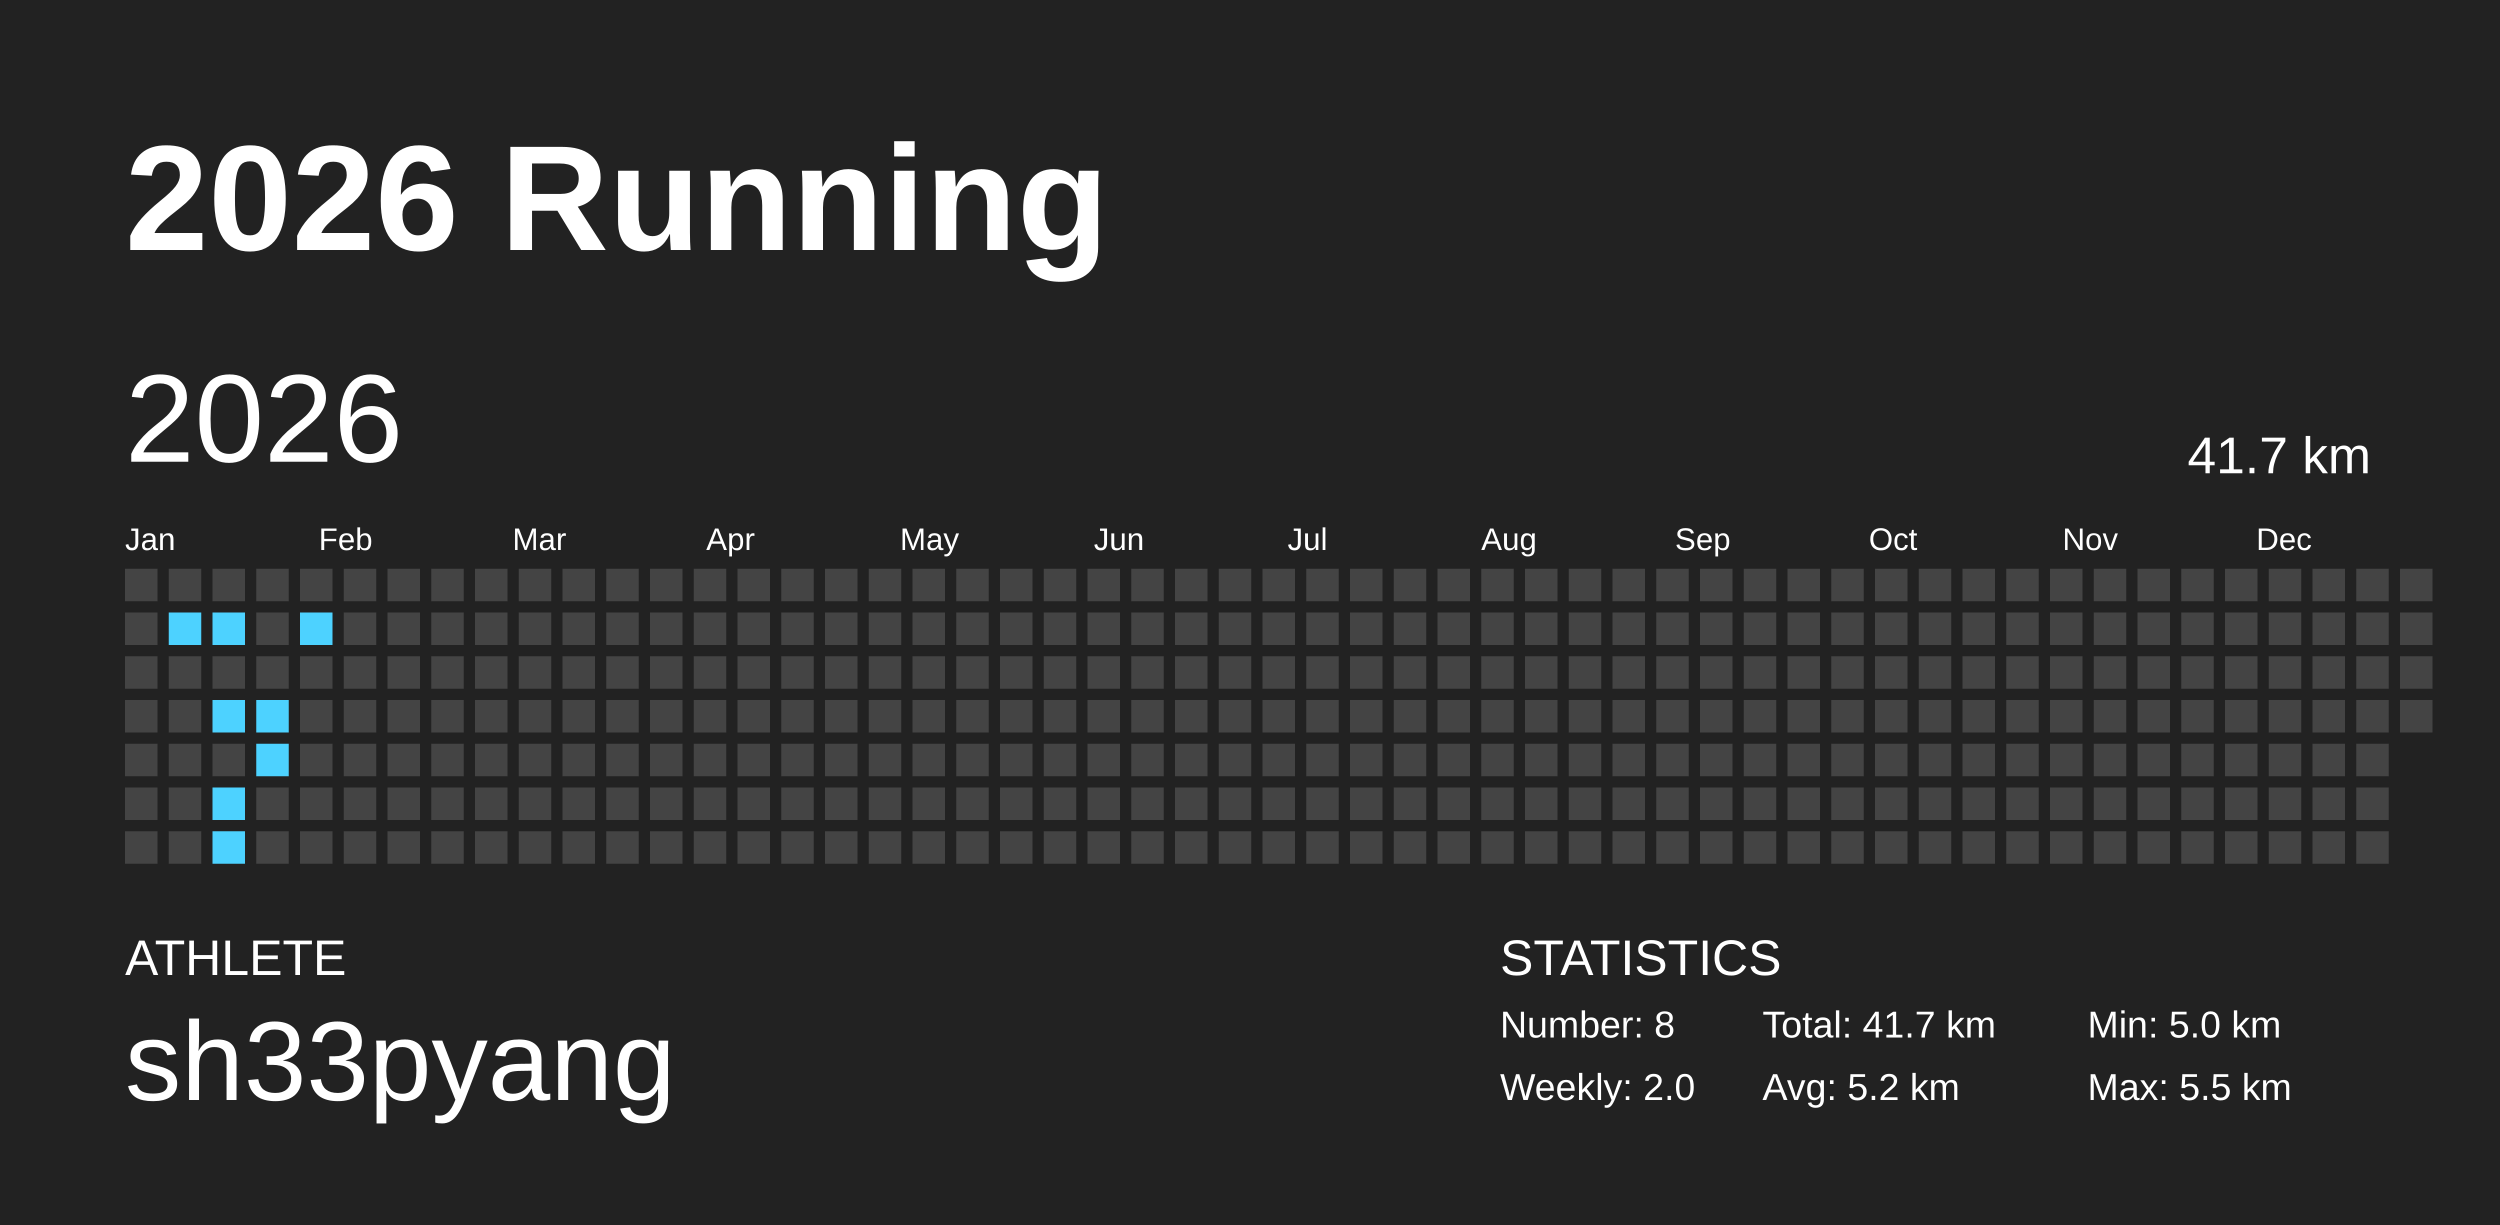
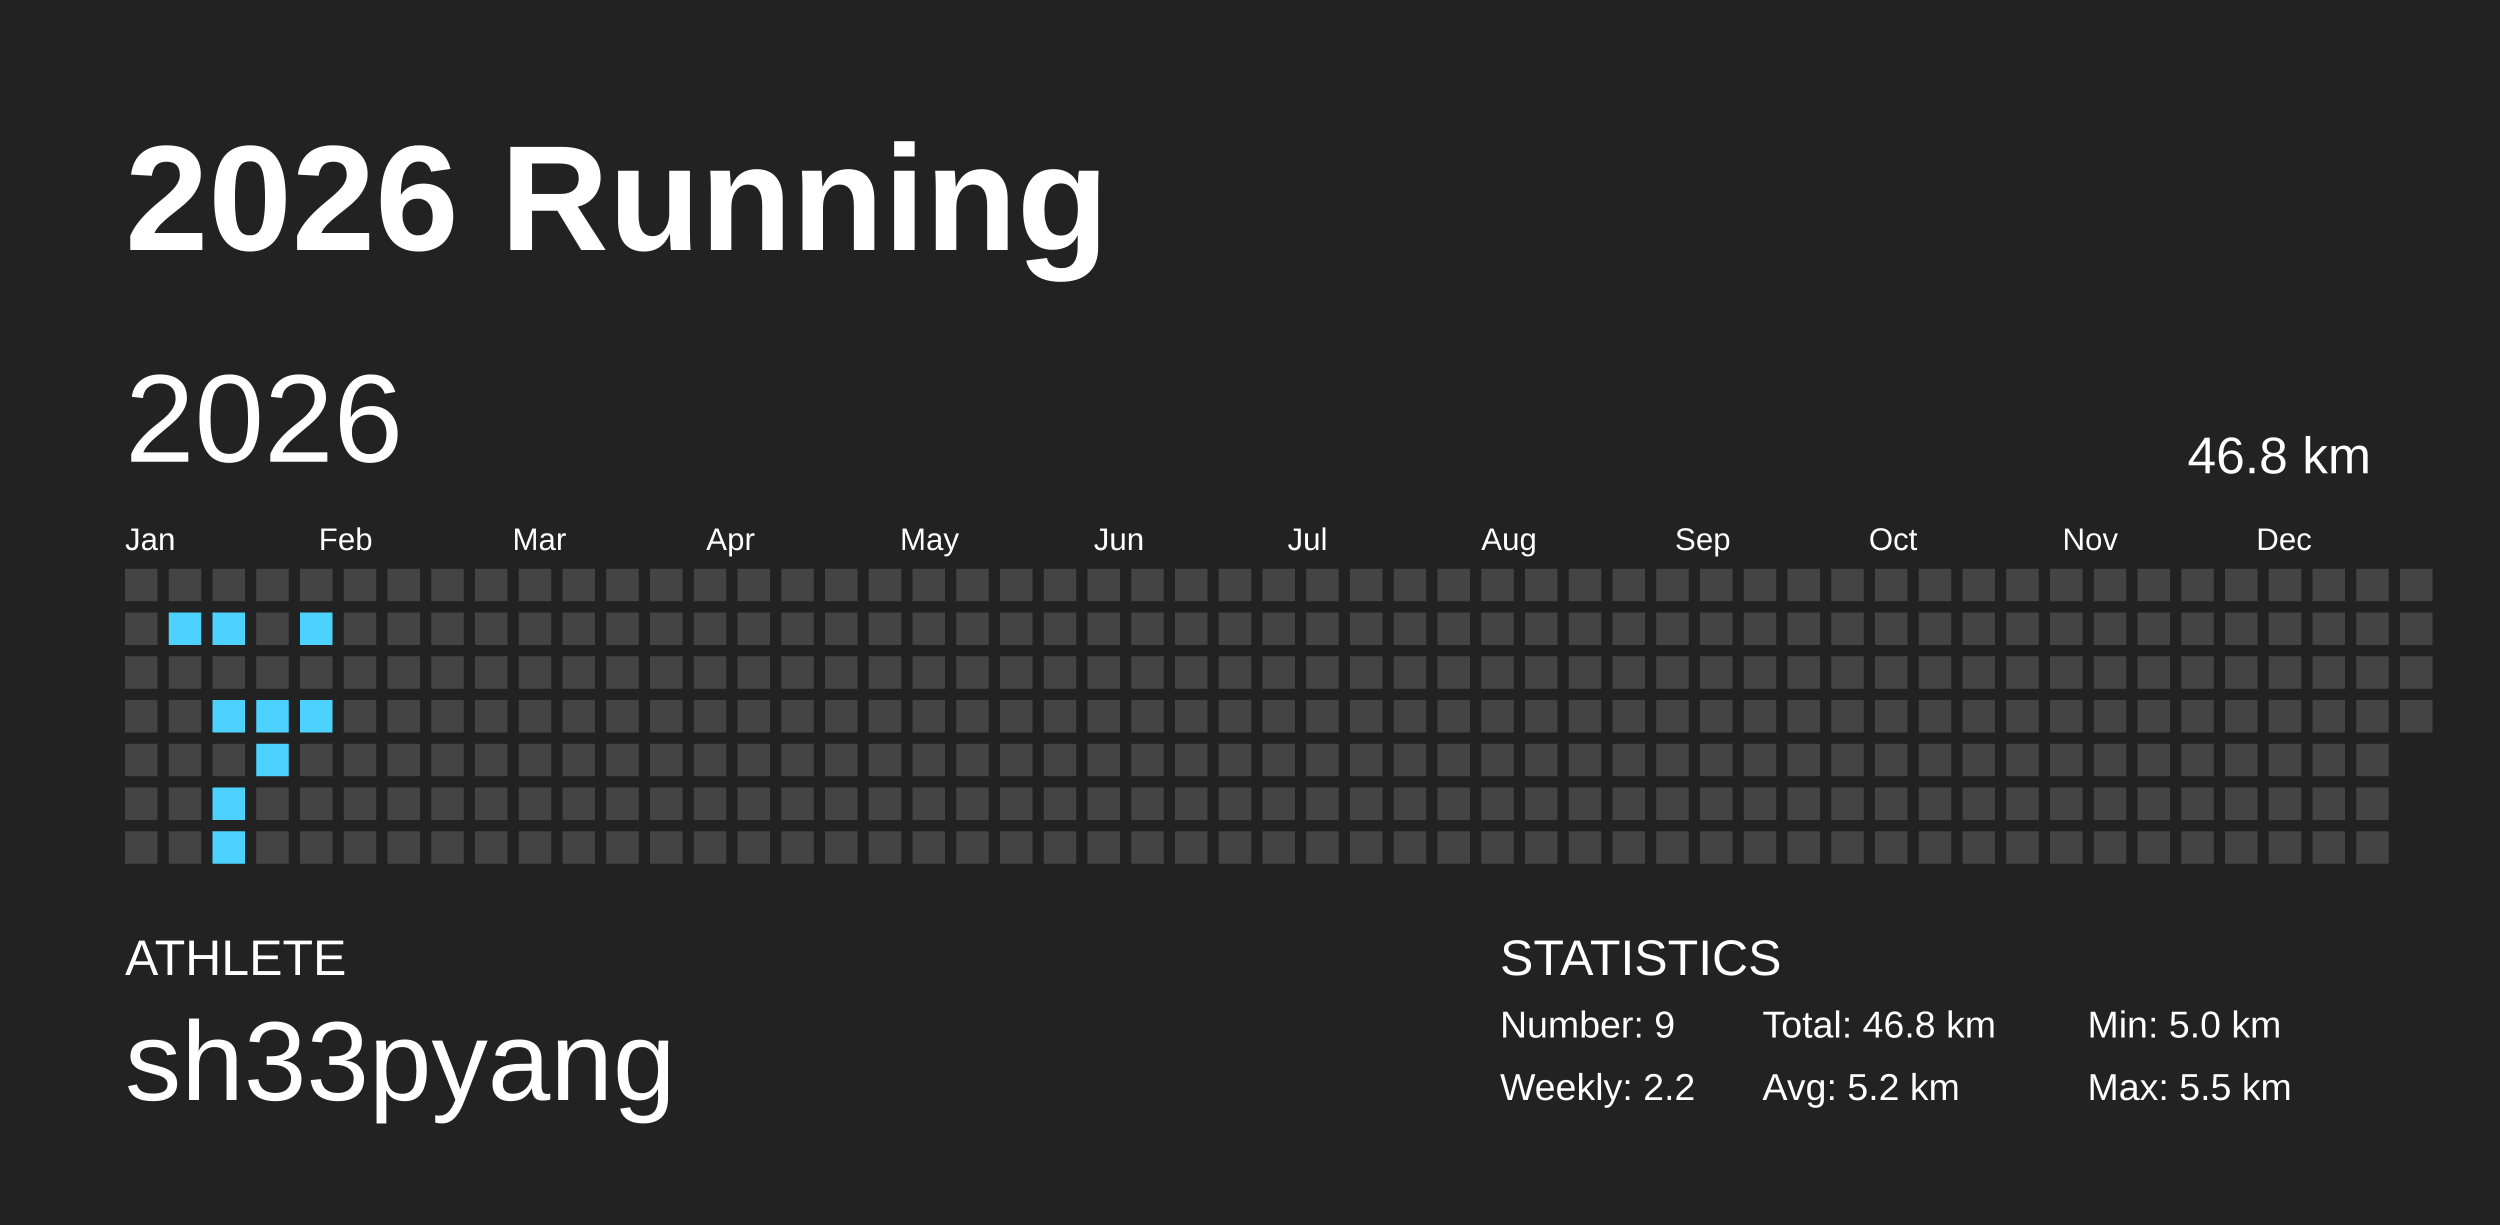
<svg xmlns="http://www.w3.org/2000/svg" baseProfile="full" height="98mm" version="1.1" viewBox="0,0,200,98" width="200mm">
  <defs />
  <rect fill="#222222" height="98" width="200" x="0" y="0" />
  <text fill="#FFFFFF" style="font-size:12px; font-family:Arial; font-weight:bold;" x="10" y="20">2026 Running</text>
  <text fill="#FFFFFF" style="font-size:4px; font-family:Arial" x="10" y="78">ATHLETE</text>
  <text fill="#FFFFFF" style="font-size:9px; font-family:Arial" x="10" y="88">sh33pyang</text>
  <text fill="#FFFFFF" style="font-size:4px; font-family:Arial" x="120" y="78">STATISTICS</text>
-   <text fill="#FFFFFF" style="font-size:3px; font-family:Arial" x="120" y="83">Number: 8</text>
-   <text fill="#FFFFFF" style="font-size:3px; font-family:Arial" x="120" y="88">Weekly: 2.0</text>
-   <text fill="#FFFFFF" style="font-size:3px; font-family:Arial" x="141" y="83">Total: 41.7 km</text>
+   <text fill="#FFFFFF" style="font-size:3px; font-family:Arial" x="120" y="83">Number: 9</text>
+   <text fill="#FFFFFF" style="font-size:3px; font-family:Arial" x="120" y="88">Weekly: 2.2</text>
+   <text fill="#FFFFFF" style="font-size:3px; font-family:Arial" x="141" y="83">Total: 46.8 km</text>
  <text fill="#FFFFFF" style="font-size:3px; font-family:Arial" x="141" y="88">Avg: 5.2 km</text>
  <text fill="#FFFFFF" style="font-size:3px; font-family:Arial" x="167" y="83">Min: 5.0 km</text>
  <text fill="#FFFFFF" style="font-size:3px; font-family:Arial" x="167" y="88">Max: 5.5 km</text>
  <text dominant-baseline="hanging" fill="#FFFFFF" style="font-size:10.0px; font-family:Arial;" x="10" y="30">2026</text>
-   <text dominant-baseline="hanging" fill="#FFFFFF" style="font-size:4.125px; font-family:Arial;" x="175" y="35">41.7 km</text>
+   <text dominant-baseline="hanging" fill="#FFFFFF" style="font-size:4.125px; font-family:Arial;" x="175" y="35">46.8 km</text>
  <text fill="#FFFFFF" style="font-size:2.5px; font-family:Arial" x="10.0" y="44">Jan</text>
  <text fill="#FFFFFF" style="font-size:2.5px; font-family:Arial" x="25.5" y="44">Feb</text>
  <text fill="#FFFFFF" style="font-size:2.5px; font-family:Arial" x="41.0" y="44">Mar</text>
  <text fill="#FFFFFF" style="font-size:2.5px; font-family:Arial" x="56.5" y="44">Apr</text>
  <text fill="#FFFFFF" style="font-size:2.5px; font-family:Arial" x="72.0" y="44">May</text>
  <text fill="#FFFFFF" style="font-size:2.5px; font-family:Arial" x="87.5" y="44">Jun</text>
  <text fill="#FFFFFF" style="font-size:2.5px; font-family:Arial" x="103.0" y="44">Jul</text>
  <text fill="#FFFFFF" style="font-size:2.5px; font-family:Arial" x="118.5" y="44">Aug</text>
  <text fill="#FFFFFF" style="font-size:2.5px; font-family:Arial" x="134.0" y="44">Sep</text>
  <text fill="#FFFFFF" style="font-size:2.5px; font-family:Arial" x="149.5" y="44">Oct</text>
  <text fill="#FFFFFF" style="font-size:2.5px; font-family:Arial" x="165.0" y="44">Nov</text>
  <text fill="#FFFFFF" style="font-size:2.5px; font-family:Arial" x="180.5" y="44">Dec</text>
  <rect fill="#444444" height="2.6" width="2.6" x="10.0" y="45.5" />
  <rect fill="#444444" height="2.6" width="2.6" x="10.0" y="49.0" />
  <rect fill="#444444" height="2.6" width="2.6" x="10.0" y="52.5" />
  <rect fill="#444444" height="2.6" width="2.6" x="10.0" y="56.0" />
  <rect fill="#444444" height="2.6" width="2.6" x="10.0" y="59.5" />
  <rect fill="#444444" height="2.6" width="2.6" x="10.0" y="63.0" />
  <rect fill="#444444" height="2.6" width="2.6" x="10.0" y="66.5" />
  <rect fill="#444444" height="2.6" width="2.6" x="13.5" y="45.5" />
  <rect fill="#4dd2ff" height="2.6" width="2.6" x="13.5" y="49.0" />
  <rect fill="#444444" height="2.6" width="2.6" x="13.5" y="52.5" />
  <rect fill="#444444" height="2.6" width="2.6" x="13.5" y="56.0" />
  <rect fill="#444444" height="2.6" width="2.6" x="13.5" y="59.5" />
  <rect fill="#444444" height="2.6" width="2.6" x="13.5" y="63.0" />
  <rect fill="#444444" height="2.6" width="2.6" x="13.5" y="66.5" />
  <rect fill="#444444" height="2.6" width="2.6" x="17.0" y="45.5" />
  <rect fill="#4dd2ff" height="2.6" width="2.6" x="17.0" y="49.0" />
  <rect fill="#444444" height="2.6" width="2.6" x="17.0" y="52.5" />
  <rect fill="#4dd2ff" height="2.6" width="2.6" x="17.0" y="56.0" />
  <rect fill="#444444" height="2.6" width="2.6" x="17.0" y="59.5" />
  <rect fill="#4dd2ff" height="2.6" width="2.6" x="17.0" y="63.0" />
  <rect fill="#4dd2ff" height="2.6" width="2.6" x="17.0" y="66.5" />
  <rect fill="#444444" height="2.6" width="2.6" x="20.5" y="45.5" />
  <rect fill="#444444" height="2.6" width="2.6" x="20.5" y="49.0" />
  <rect fill="#444444" height="2.6" width="2.6" x="20.5" y="52.5" />
  <rect fill="#4dd2ff" height="2.6" width="2.6" x="20.5" y="56.0" />
  <rect fill="#4dd2ff" height="2.6" width="2.6" x="20.5" y="59.5" />
  <rect fill="#444444" height="2.6" width="2.6" x="20.5" y="63.0" />
  <rect fill="#444444" height="2.6" width="2.6" x="20.5" y="66.5" />
  <rect fill="#444444" height="2.6" width="2.6" x="24.0" y="45.5" />
  <rect fill="#4dd2ff" height="2.6" width="2.6" x="24.0" y="49.0" />
  <rect fill="#444444" height="2.6" width="2.6" x="24.0" y="52.5" />
-   <rect fill="#444444" height="2.6" width="2.6" x="24.0" y="56.0" />
+   <rect fill="#4dd2ff" height="2.6" width="2.6" x="24.0" y="56.0" />
  <rect fill="#444444" height="2.6" width="2.6" x="24.0" y="59.5" />
  <rect fill="#444444" height="2.6" width="2.6" x="24.0" y="63.0" />
  <rect fill="#444444" height="2.6" width="2.6" x="24.0" y="66.5" />
  <rect fill="#444444" height="2.6" width="2.6" x="27.5" y="45.5" />
  <rect fill="#444444" height="2.6" width="2.6" x="27.5" y="49.0" />
  <rect fill="#444444" height="2.6" width="2.6" x="27.5" y="52.5" />
  <rect fill="#444444" height="2.6" width="2.6" x="27.5" y="56.0" />
  <rect fill="#444444" height="2.6" width="2.6" x="27.5" y="59.5" />
  <rect fill="#444444" height="2.6" width="2.6" x="27.5" y="63.0" />
  <rect fill="#444444" height="2.6" width="2.6" x="27.5" y="66.5" />
  <rect fill="#444444" height="2.6" width="2.6" x="31.0" y="45.5" />
  <rect fill="#444444" height="2.6" width="2.6" x="31.0" y="49.0" />
  <rect fill="#444444" height="2.6" width="2.6" x="31.0" y="52.5" />
  <rect fill="#444444" height="2.6" width="2.6" x="31.0" y="56.0" />
  <rect fill="#444444" height="2.6" width="2.6" x="31.0" y="59.5" />
  <rect fill="#444444" height="2.6" width="2.6" x="31.0" y="63.0" />
  <rect fill="#444444" height="2.6" width="2.6" x="31.0" y="66.5" />
  <rect fill="#444444" height="2.6" width="2.6" x="34.5" y="45.5" />
  <rect fill="#444444" height="2.6" width="2.6" x="34.5" y="49.0" />
  <rect fill="#444444" height="2.6" width="2.6" x="34.5" y="52.5" />
  <rect fill="#444444" height="2.6" width="2.6" x="34.5" y="56.0" />
  <rect fill="#444444" height="2.6" width="2.6" x="34.5" y="59.5" />
  <rect fill="#444444" height="2.6" width="2.6" x="34.5" y="63.0" />
  <rect fill="#444444" height="2.6" width="2.6" x="34.5" y="66.5" />
  <rect fill="#444444" height="2.6" width="2.6" x="38.0" y="45.5" />
  <rect fill="#444444" height="2.6" width="2.6" x="38.0" y="49.0" />
  <rect fill="#444444" height="2.6" width="2.6" x="38.0" y="52.5" />
  <rect fill="#444444" height="2.6" width="2.6" x="38.0" y="56.0" />
  <rect fill="#444444" height="2.6" width="2.6" x="38.0" y="59.5" />
  <rect fill="#444444" height="2.6" width="2.6" x="38.0" y="63.0" />
  <rect fill="#444444" height="2.6" width="2.6" x="38.0" y="66.5" />
  <rect fill="#444444" height="2.6" width="2.6" x="41.5" y="45.5" />
  <rect fill="#444444" height="2.6" width="2.6" x="41.5" y="49.0" />
  <rect fill="#444444" height="2.6" width="2.6" x="41.5" y="52.5" />
  <rect fill="#444444" height="2.6" width="2.6" x="41.5" y="56.0" />
  <rect fill="#444444" height="2.6" width="2.6" x="41.5" y="59.5" />
  <rect fill="#444444" height="2.6" width="2.6" x="41.5" y="63.0" />
  <rect fill="#444444" height="2.6" width="2.6" x="41.5" y="66.5" />
  <rect fill="#444444" height="2.6" width="2.6" x="45.0" y="45.5" />
  <rect fill="#444444" height="2.6" width="2.6" x="45.0" y="49.0" />
  <rect fill="#444444" height="2.6" width="2.6" x="45.0" y="52.5" />
  <rect fill="#444444" height="2.6" width="2.6" x="45.0" y="56.0" />
  <rect fill="#444444" height="2.6" width="2.6" x="45.0" y="59.5" />
  <rect fill="#444444" height="2.6" width="2.6" x="45.0" y="63.0" />
  <rect fill="#444444" height="2.6" width="2.6" x="45.0" y="66.5" />
  <rect fill="#444444" height="2.6" width="2.6" x="48.5" y="45.5" />
  <rect fill="#444444" height="2.6" width="2.6" x="48.5" y="49.0" />
  <rect fill="#444444" height="2.6" width="2.6" x="48.5" y="52.5" />
  <rect fill="#444444" height="2.6" width="2.6" x="48.5" y="56.0" />
  <rect fill="#444444" height="2.6" width="2.6" x="48.5" y="59.5" />
  <rect fill="#444444" height="2.6" width="2.6" x="48.5" y="63.0" />
  <rect fill="#444444" height="2.6" width="2.6" x="48.5" y="66.5" />
  <rect fill="#444444" height="2.6" width="2.6" x="52.0" y="45.5" />
  <rect fill="#444444" height="2.6" width="2.6" x="52.0" y="49.0" />
  <rect fill="#444444" height="2.6" width="2.6" x="52.0" y="52.5" />
  <rect fill="#444444" height="2.6" width="2.6" x="52.0" y="56.0" />
  <rect fill="#444444" height="2.6" width="2.6" x="52.0" y="59.5" />
  <rect fill="#444444" height="2.6" width="2.6" x="52.0" y="63.0" />
  <rect fill="#444444" height="2.6" width="2.6" x="52.0" y="66.5" />
  <rect fill="#444444" height="2.6" width="2.6" x="55.5" y="45.5" />
  <rect fill="#444444" height="2.6" width="2.6" x="55.5" y="49.0" />
  <rect fill="#444444" height="2.6" width="2.6" x="55.5" y="52.5" />
  <rect fill="#444444" height="2.6" width="2.6" x="55.5" y="56.0" />
  <rect fill="#444444" height="2.6" width="2.6" x="55.5" y="59.5" />
  <rect fill="#444444" height="2.6" width="2.6" x="55.5" y="63.0" />
  <rect fill="#444444" height="2.6" width="2.6" x="55.5" y="66.5" />
  <rect fill="#444444" height="2.6" width="2.6" x="59.0" y="45.5" />
  <rect fill="#444444" height="2.6" width="2.6" x="59.0" y="49.0" />
  <rect fill="#444444" height="2.6" width="2.6" x="59.0" y="52.5" />
  <rect fill="#444444" height="2.6" width="2.6" x="59.0" y="56.0" />
  <rect fill="#444444" height="2.6" width="2.6" x="59.0" y="59.5" />
  <rect fill="#444444" height="2.6" width="2.6" x="59.0" y="63.0" />
  <rect fill="#444444" height="2.6" width="2.6" x="59.0" y="66.5" />
  <rect fill="#444444" height="2.6" width="2.6" x="62.5" y="45.5" />
  <rect fill="#444444" height="2.6" width="2.6" x="62.5" y="49.0" />
  <rect fill="#444444" height="2.6" width="2.6" x="62.5" y="52.5" />
  <rect fill="#444444" height="2.6" width="2.6" x="62.5" y="56.0" />
  <rect fill="#444444" height="2.6" width="2.6" x="62.5" y="59.5" />
  <rect fill="#444444" height="2.6" width="2.6" x="62.5" y="63.0" />
  <rect fill="#444444" height="2.6" width="2.6" x="62.5" y="66.5" />
  <rect fill="#444444" height="2.6" width="2.6" x="66.0" y="45.5" />
  <rect fill="#444444" height="2.6" width="2.6" x="66.0" y="49.0" />
  <rect fill="#444444" height="2.6" width="2.6" x="66.0" y="52.5" />
  <rect fill="#444444" height="2.6" width="2.6" x="66.0" y="56.0" />
  <rect fill="#444444" height="2.6" width="2.6" x="66.0" y="59.5" />
  <rect fill="#444444" height="2.6" width="2.6" x="66.0" y="63.0" />
  <rect fill="#444444" height="2.6" width="2.6" x="66.0" y="66.5" />
  <rect fill="#444444" height="2.6" width="2.6" x="69.5" y="45.5" />
  <rect fill="#444444" height="2.6" width="2.6" x="69.5" y="49.0" />
  <rect fill="#444444" height="2.6" width="2.6" x="69.5" y="52.5" />
  <rect fill="#444444" height="2.6" width="2.6" x="69.5" y="56.0" />
  <rect fill="#444444" height="2.6" width="2.6" x="69.5" y="59.5" />
  <rect fill="#444444" height="2.6" width="2.6" x="69.5" y="63.0" />
  <rect fill="#444444" height="2.6" width="2.6" x="69.5" y="66.5" />
  <rect fill="#444444" height="2.6" width="2.6" x="73.0" y="45.5" />
  <rect fill="#444444" height="2.6" width="2.6" x="73.0" y="49.0" />
  <rect fill="#444444" height="2.6" width="2.6" x="73.0" y="52.5" />
  <rect fill="#444444" height="2.6" width="2.6" x="73.0" y="56.0" />
  <rect fill="#444444" height="2.6" width="2.6" x="73.0" y="59.5" />
  <rect fill="#444444" height="2.6" width="2.6" x="73.0" y="63.0" />
  <rect fill="#444444" height="2.6" width="2.6" x="73.0" y="66.5" />
  <rect fill="#444444" height="2.6" width="2.6" x="76.5" y="45.5" />
  <rect fill="#444444" height="2.6" width="2.6" x="76.5" y="49.0" />
  <rect fill="#444444" height="2.6" width="2.6" x="76.5" y="52.5" />
  <rect fill="#444444" height="2.6" width="2.6" x="76.5" y="56.0" />
  <rect fill="#444444" height="2.6" width="2.6" x="76.5" y="59.5" />
  <rect fill="#444444" height="2.6" width="2.6" x="76.5" y="63.0" />
  <rect fill="#444444" height="2.6" width="2.6" x="76.5" y="66.5" />
  <rect fill="#444444" height="2.6" width="2.6" x="80.0" y="45.5" />
  <rect fill="#444444" height="2.6" width="2.6" x="80.0" y="49.0" />
  <rect fill="#444444" height="2.6" width="2.6" x="80.0" y="52.5" />
  <rect fill="#444444" height="2.6" width="2.6" x="80.0" y="56.0" />
  <rect fill="#444444" height="2.6" width="2.6" x="80.0" y="59.5" />
  <rect fill="#444444" height="2.6" width="2.6" x="80.0" y="63.0" />
  <rect fill="#444444" height="2.6" width="2.6" x="80.0" y="66.5" />
  <rect fill="#444444" height="2.6" width="2.6" x="83.5" y="45.5" />
  <rect fill="#444444" height="2.6" width="2.6" x="83.5" y="49.0" />
  <rect fill="#444444" height="2.6" width="2.6" x="83.5" y="52.5" />
  <rect fill="#444444" height="2.6" width="2.6" x="83.5" y="56.0" />
  <rect fill="#444444" height="2.6" width="2.6" x="83.5" y="59.5" />
  <rect fill="#444444" height="2.6" width="2.6" x="83.5" y="63.0" />
  <rect fill="#444444" height="2.6" width="2.6" x="83.5" y="66.5" />
  <rect fill="#444444" height="2.6" width="2.6" x="87.0" y="45.5" />
  <rect fill="#444444" height="2.6" width="2.6" x="87.0" y="49.0" />
  <rect fill="#444444" height="2.6" width="2.6" x="87.0" y="52.5" />
  <rect fill="#444444" height="2.6" width="2.6" x="87.0" y="56.0" />
  <rect fill="#444444" height="2.6" width="2.6" x="87.0" y="59.5" />
  <rect fill="#444444" height="2.6" width="2.6" x="87.0" y="63.0" />
  <rect fill="#444444" height="2.6" width="2.6" x="87.0" y="66.5" />
  <rect fill="#444444" height="2.6" width="2.6" x="90.5" y="45.5" />
  <rect fill="#444444" height="2.6" width="2.6" x="90.5" y="49.0" />
  <rect fill="#444444" height="2.6" width="2.6" x="90.5" y="52.5" />
  <rect fill="#444444" height="2.6" width="2.6" x="90.5" y="56.0" />
  <rect fill="#444444" height="2.6" width="2.6" x="90.5" y="59.5" />
  <rect fill="#444444" height="2.6" width="2.6" x="90.5" y="63.0" />
  <rect fill="#444444" height="2.6" width="2.6" x="90.5" y="66.5" />
  <rect fill="#444444" height="2.6" width="2.6" x="94.0" y="45.5" />
  <rect fill="#444444" height="2.6" width="2.6" x="94.0" y="49.0" />
  <rect fill="#444444" height="2.6" width="2.6" x="94.0" y="52.5" />
  <rect fill="#444444" height="2.6" width="2.6" x="94.0" y="56.0" />
  <rect fill="#444444" height="2.6" width="2.6" x="94.0" y="59.5" />
  <rect fill="#444444" height="2.6" width="2.6" x="94.0" y="63.0" />
  <rect fill="#444444" height="2.6" width="2.6" x="94.0" y="66.5" />
  <rect fill="#444444" height="2.6" width="2.6" x="97.5" y="45.5" />
  <rect fill="#444444" height="2.6" width="2.6" x="97.5" y="49.0" />
  <rect fill="#444444" height="2.6" width="2.6" x="97.5" y="52.5" />
  <rect fill="#444444" height="2.6" width="2.6" x="97.5" y="56.0" />
  <rect fill="#444444" height="2.6" width="2.6" x="97.5" y="59.5" />
  <rect fill="#444444" height="2.6" width="2.6" x="97.5" y="63.0" />
  <rect fill="#444444" height="2.6" width="2.6" x="97.5" y="66.5" />
  <rect fill="#444444" height="2.6" width="2.6" x="101.0" y="45.5" />
  <rect fill="#444444" height="2.6" width="2.6" x="101.0" y="49.0" />
  <rect fill="#444444" height="2.6" width="2.6" x="101.0" y="52.5" />
  <rect fill="#444444" height="2.6" width="2.6" x="101.0" y="56.0" />
  <rect fill="#444444" height="2.6" width="2.6" x="101.0" y="59.5" />
  <rect fill="#444444" height="2.6" width="2.6" x="101.0" y="63.0" />
  <rect fill="#444444" height="2.6" width="2.6" x="101.0" y="66.5" />
  <rect fill="#444444" height="2.6" width="2.6" x="104.5" y="45.5" />
  <rect fill="#444444" height="2.6" width="2.6" x="104.5" y="49.0" />
  <rect fill="#444444" height="2.6" width="2.6" x="104.5" y="52.5" />
  <rect fill="#444444" height="2.6" width="2.6" x="104.5" y="56.0" />
  <rect fill="#444444" height="2.6" width="2.6" x="104.5" y="59.5" />
  <rect fill="#444444" height="2.6" width="2.6" x="104.5" y="63.0" />
  <rect fill="#444444" height="2.6" width="2.6" x="104.5" y="66.5" />
  <rect fill="#444444" height="2.6" width="2.6" x="108.0" y="45.5" />
  <rect fill="#444444" height="2.6" width="2.6" x="108.0" y="49.0" />
  <rect fill="#444444" height="2.6" width="2.6" x="108.0" y="52.5" />
  <rect fill="#444444" height="2.6" width="2.6" x="108.0" y="56.0" />
  <rect fill="#444444" height="2.6" width="2.6" x="108.0" y="59.5" />
  <rect fill="#444444" height="2.6" width="2.6" x="108.0" y="63.0" />
  <rect fill="#444444" height="2.6" width="2.6" x="108.0" y="66.5" />
  <rect fill="#444444" height="2.6" width="2.6" x="111.5" y="45.5" />
  <rect fill="#444444" height="2.6" width="2.6" x="111.5" y="49.0" />
  <rect fill="#444444" height="2.6" width="2.6" x="111.5" y="52.5" />
  <rect fill="#444444" height="2.6" width="2.6" x="111.5" y="56.0" />
  <rect fill="#444444" height="2.6" width="2.6" x="111.5" y="59.5" />
  <rect fill="#444444" height="2.6" width="2.6" x="111.5" y="63.0" />
  <rect fill="#444444" height="2.6" width="2.6" x="111.5" y="66.5" />
  <rect fill="#444444" height="2.6" width="2.6" x="115.0" y="45.5" />
  <rect fill="#444444" height="2.6" width="2.6" x="115.0" y="49.0" />
  <rect fill="#444444" height="2.6" width="2.6" x="115.0" y="52.5" />
  <rect fill="#444444" height="2.6" width="2.6" x="115.0" y="56.0" />
  <rect fill="#444444" height="2.6" width="2.6" x="115.0" y="59.5" />
  <rect fill="#444444" height="2.6" width="2.6" x="115.0" y="63.0" />
  <rect fill="#444444" height="2.6" width="2.6" x="115.0" y="66.5" />
  <rect fill="#444444" height="2.6" width="2.6" x="118.5" y="45.5" />
  <rect fill="#444444" height="2.6" width="2.6" x="118.5" y="49.0" />
  <rect fill="#444444" height="2.6" width="2.6" x="118.5" y="52.5" />
  <rect fill="#444444" height="2.6" width="2.6" x="118.5" y="56.0" />
  <rect fill="#444444" height="2.6" width="2.6" x="118.5" y="59.5" />
  <rect fill="#444444" height="2.6" width="2.6" x="118.5" y="63.0" />
  <rect fill="#444444" height="2.6" width="2.6" x="118.5" y="66.5" />
  <rect fill="#444444" height="2.6" width="2.6" x="122.0" y="45.5" />
  <rect fill="#444444" height="2.6" width="2.6" x="122.0" y="49.0" />
  <rect fill="#444444" height="2.6" width="2.6" x="122.0" y="52.5" />
  <rect fill="#444444" height="2.6" width="2.6" x="122.0" y="56.0" />
  <rect fill="#444444" height="2.6" width="2.6" x="122.0" y="59.5" />
  <rect fill="#444444" height="2.6" width="2.6" x="122.0" y="63.0" />
  <rect fill="#444444" height="2.6" width="2.6" x="122.0" y="66.5" />
  <rect fill="#444444" height="2.6" width="2.6" x="125.5" y="45.5" />
  <rect fill="#444444" height="2.6" width="2.6" x="125.5" y="49.0" />
  <rect fill="#444444" height="2.6" width="2.6" x="125.5" y="52.5" />
  <rect fill="#444444" height="2.6" width="2.6" x="125.5" y="56.0" />
  <rect fill="#444444" height="2.6" width="2.6" x="125.5" y="59.5" />
  <rect fill="#444444" height="2.6" width="2.6" x="125.5" y="63.0" />
  <rect fill="#444444" height="2.6" width="2.6" x="125.5" y="66.5" />
  <rect fill="#444444" height="2.6" width="2.6" x="129.0" y="45.5" />
  <rect fill="#444444" height="2.6" width="2.6" x="129.0" y="49.0" />
  <rect fill="#444444" height="2.6" width="2.6" x="129.0" y="52.5" />
  <rect fill="#444444" height="2.6" width="2.6" x="129.0" y="56.0" />
  <rect fill="#444444" height="2.6" width="2.6" x="129.0" y="59.5" />
  <rect fill="#444444" height="2.6" width="2.6" x="129.0" y="63.0" />
  <rect fill="#444444" height="2.6" width="2.6" x="129.0" y="66.5" />
  <rect fill="#444444" height="2.6" width="2.6" x="132.5" y="45.5" />
  <rect fill="#444444" height="2.6" width="2.6" x="132.5" y="49.0" />
  <rect fill="#444444" height="2.6" width="2.6" x="132.5" y="52.5" />
  <rect fill="#444444" height="2.6" width="2.6" x="132.5" y="56.0" />
  <rect fill="#444444" height="2.6" width="2.6" x="132.5" y="59.5" />
  <rect fill="#444444" height="2.6" width="2.6" x="132.5" y="63.0" />
  <rect fill="#444444" height="2.6" width="2.6" x="132.5" y="66.5" />
  <rect fill="#444444" height="2.6" width="2.6" x="136.0" y="45.5" />
  <rect fill="#444444" height="2.6" width="2.6" x="136.0" y="49.0" />
  <rect fill="#444444" height="2.6" width="2.6" x="136.0" y="52.5" />
  <rect fill="#444444" height="2.6" width="2.6" x="136.0" y="56.0" />
  <rect fill="#444444" height="2.6" width="2.6" x="136.0" y="59.5" />
  <rect fill="#444444" height="2.6" width="2.6" x="136.0" y="63.0" />
  <rect fill="#444444" height="2.6" width="2.6" x="136.0" y="66.5" />
  <rect fill="#444444" height="2.6" width="2.6" x="139.5" y="45.5" />
  <rect fill="#444444" height="2.6" width="2.6" x="139.5" y="49.0" />
  <rect fill="#444444" height="2.6" width="2.6" x="139.5" y="52.5" />
  <rect fill="#444444" height="2.6" width="2.6" x="139.5" y="56.0" />
  <rect fill="#444444" height="2.6" width="2.6" x="139.5" y="59.5" />
  <rect fill="#444444" height="2.6" width="2.6" x="139.5" y="63.0" />
  <rect fill="#444444" height="2.6" width="2.6" x="139.5" y="66.5" />
  <rect fill="#444444" height="2.6" width="2.6" x="143.0" y="45.5" />
  <rect fill="#444444" height="2.6" width="2.6" x="143.0" y="49.0" />
  <rect fill="#444444" height="2.6" width="2.6" x="143.0" y="52.5" />
  <rect fill="#444444" height="2.6" width="2.6" x="143.0" y="56.0" />
  <rect fill="#444444" height="2.6" width="2.6" x="143.0" y="59.5" />
  <rect fill="#444444" height="2.6" width="2.6" x="143.0" y="63.0" />
  <rect fill="#444444" height="2.6" width="2.6" x="143.0" y="66.5" />
  <rect fill="#444444" height="2.6" width="2.6" x="146.5" y="45.5" />
  <rect fill="#444444" height="2.6" width="2.6" x="146.5" y="49.0" />
  <rect fill="#444444" height="2.6" width="2.6" x="146.5" y="52.5" />
  <rect fill="#444444" height="2.6" width="2.6" x="146.5" y="56.0" />
  <rect fill="#444444" height="2.6" width="2.6" x="146.5" y="59.5" />
  <rect fill="#444444" height="2.6" width="2.6" x="146.5" y="63.0" />
  <rect fill="#444444" height="2.6" width="2.6" x="146.5" y="66.5" />
  <rect fill="#444444" height="2.6" width="2.6" x="150.0" y="45.5" />
  <rect fill="#444444" height="2.6" width="2.6" x="150.0" y="49.0" />
  <rect fill="#444444" height="2.6" width="2.6" x="150.0" y="52.5" />
  <rect fill="#444444" height="2.6" width="2.6" x="150.0" y="56.0" />
  <rect fill="#444444" height="2.6" width="2.6" x="150.0" y="59.5" />
  <rect fill="#444444" height="2.6" width="2.6" x="150.0" y="63.0" />
  <rect fill="#444444" height="2.6" width="2.6" x="150.0" y="66.5" />
  <rect fill="#444444" height="2.6" width="2.6" x="153.5" y="45.5" />
  <rect fill="#444444" height="2.6" width="2.6" x="153.5" y="49.0" />
  <rect fill="#444444" height="2.6" width="2.6" x="153.5" y="52.5" />
  <rect fill="#444444" height="2.6" width="2.6" x="153.5" y="56.0" />
  <rect fill="#444444" height="2.6" width="2.6" x="153.5" y="59.5" />
  <rect fill="#444444" height="2.6" width="2.6" x="153.5" y="63.0" />
  <rect fill="#444444" height="2.6" width="2.6" x="153.5" y="66.5" />
  <rect fill="#444444" height="2.6" width="2.6" x="157.0" y="45.5" />
  <rect fill="#444444" height="2.6" width="2.6" x="157.0" y="49.0" />
  <rect fill="#444444" height="2.6" width="2.6" x="157.0" y="52.5" />
  <rect fill="#444444" height="2.6" width="2.6" x="157.0" y="56.0" />
  <rect fill="#444444" height="2.6" width="2.6" x="157.0" y="59.5" />
  <rect fill="#444444" height="2.6" width="2.6" x="157.0" y="63.0" />
  <rect fill="#444444" height="2.6" width="2.6" x="157.0" y="66.5" />
  <rect fill="#444444" height="2.6" width="2.6" x="160.5" y="45.5" />
  <rect fill="#444444" height="2.6" width="2.6" x="160.5" y="49.0" />
  <rect fill="#444444" height="2.6" width="2.6" x="160.5" y="52.5" />
  <rect fill="#444444" height="2.6" width="2.6" x="160.5" y="56.0" />
  <rect fill="#444444" height="2.6" width="2.6" x="160.5" y="59.5" />
  <rect fill="#444444" height="2.6" width="2.6" x="160.5" y="63.0" />
  <rect fill="#444444" height="2.6" width="2.6" x="160.5" y="66.5" />
  <rect fill="#444444" height="2.6" width="2.6" x="164.0" y="45.5" />
  <rect fill="#444444" height="2.6" width="2.6" x="164.0" y="49.0" />
  <rect fill="#444444" height="2.6" width="2.6" x="164.0" y="52.5" />
  <rect fill="#444444" height="2.6" width="2.6" x="164.0" y="56.0" />
  <rect fill="#444444" height="2.6" width="2.6" x="164.0" y="59.5" />
  <rect fill="#444444" height="2.6" width="2.6" x="164.0" y="63.0" />
  <rect fill="#444444" height="2.6" width="2.6" x="164.0" y="66.5" />
  <rect fill="#444444" height="2.6" width="2.6" x="167.5" y="45.5" />
  <rect fill="#444444" height="2.6" width="2.6" x="167.5" y="49.0" />
  <rect fill="#444444" height="2.6" width="2.6" x="167.5" y="52.5" />
  <rect fill="#444444" height="2.6" width="2.6" x="167.5" y="56.0" />
  <rect fill="#444444" height="2.6" width="2.6" x="167.5" y="59.5" />
  <rect fill="#444444" height="2.6" width="2.6" x="167.5" y="63.0" />
  <rect fill="#444444" height="2.6" width="2.6" x="167.5" y="66.5" />
  <rect fill="#444444" height="2.6" width="2.6" x="171.0" y="45.5" />
  <rect fill="#444444" height="2.6" width="2.6" x="171.0" y="49.0" />
  <rect fill="#444444" height="2.6" width="2.6" x="171.0" y="52.5" />
  <rect fill="#444444" height="2.6" width="2.6" x="171.0" y="56.0" />
  <rect fill="#444444" height="2.6" width="2.6" x="171.0" y="59.5" />
  <rect fill="#444444" height="2.6" width="2.6" x="171.0" y="63.0" />
  <rect fill="#444444" height="2.6" width="2.6" x="171.0" y="66.5" />
  <rect fill="#444444" height="2.6" width="2.6" x="174.5" y="45.5" />
  <rect fill="#444444" height="2.6" width="2.6" x="174.5" y="49.0" />
  <rect fill="#444444" height="2.6" width="2.6" x="174.5" y="52.5" />
  <rect fill="#444444" height="2.6" width="2.6" x="174.5" y="56.0" />
  <rect fill="#444444" height="2.6" width="2.6" x="174.5" y="59.5" />
  <rect fill="#444444" height="2.6" width="2.6" x="174.5" y="63.0" />
  <rect fill="#444444" height="2.6" width="2.6" x="174.5" y="66.5" />
  <rect fill="#444444" height="2.6" width="2.6" x="178.0" y="45.5" />
  <rect fill="#444444" height="2.6" width="2.6" x="178.0" y="49.0" />
  <rect fill="#444444" height="2.6" width="2.6" x="178.0" y="52.5" />
  <rect fill="#444444" height="2.6" width="2.6" x="178.0" y="56.0" />
  <rect fill="#444444" height="2.6" width="2.6" x="178.0" y="59.5" />
  <rect fill="#444444" height="2.6" width="2.6" x="178.0" y="63.0" />
  <rect fill="#444444" height="2.6" width="2.6" x="178.0" y="66.5" />
  <rect fill="#444444" height="2.6" width="2.6" x="181.5" y="45.5" />
  <rect fill="#444444" height="2.6" width="2.6" x="181.5" y="49.0" />
  <rect fill="#444444" height="2.6" width="2.6" x="181.5" y="52.5" />
  <rect fill="#444444" height="2.6" width="2.6" x="181.5" y="56.0" />
  <rect fill="#444444" height="2.6" width="2.6" x="181.5" y="59.5" />
  <rect fill="#444444" height="2.6" width="2.6" x="181.5" y="63.0" />
  <rect fill="#444444" height="2.6" width="2.6" x="181.5" y="66.5" />
  <rect fill="#444444" height="2.6" width="2.6" x="185.0" y="45.5" />
  <rect fill="#444444" height="2.6" width="2.6" x="185.0" y="49.0" />
  <rect fill="#444444" height="2.6" width="2.6" x="185.0" y="52.5" />
  <rect fill="#444444" height="2.6" width="2.6" x="185.0" y="56.0" />
  <rect fill="#444444" height="2.6" width="2.6" x="185.0" y="59.5" />
  <rect fill="#444444" height="2.6" width="2.6" x="185.0" y="63.0" />
  <rect fill="#444444" height="2.6" width="2.6" x="185.0" y="66.5" />
  <rect fill="#444444" height="2.6" width="2.6" x="188.5" y="45.5" />
  <rect fill="#444444" height="2.6" width="2.6" x="188.5" y="49.0" />
  <rect fill="#444444" height="2.6" width="2.6" x="188.5" y="52.5" />
  <rect fill="#444444" height="2.6" width="2.6" x="188.5" y="56.0" />
  <rect fill="#444444" height="2.6" width="2.6" x="188.5" y="59.5" />
  <rect fill="#444444" height="2.6" width="2.6" x="188.5" y="63.0" />
  <rect fill="#444444" height="2.6" width="2.6" x="188.5" y="66.5" />
  <rect fill="#444444" height="2.6" width="2.6" x="192.0" y="45.5" />
  <rect fill="#444444" height="2.6" width="2.6" x="192.0" y="49.0" />
  <rect fill="#444444" height="2.6" width="2.6" x="192.0" y="52.5" />
  <rect fill="#444444" height="2.6" width="2.6" x="192.0" y="56.0" />
</svg>
